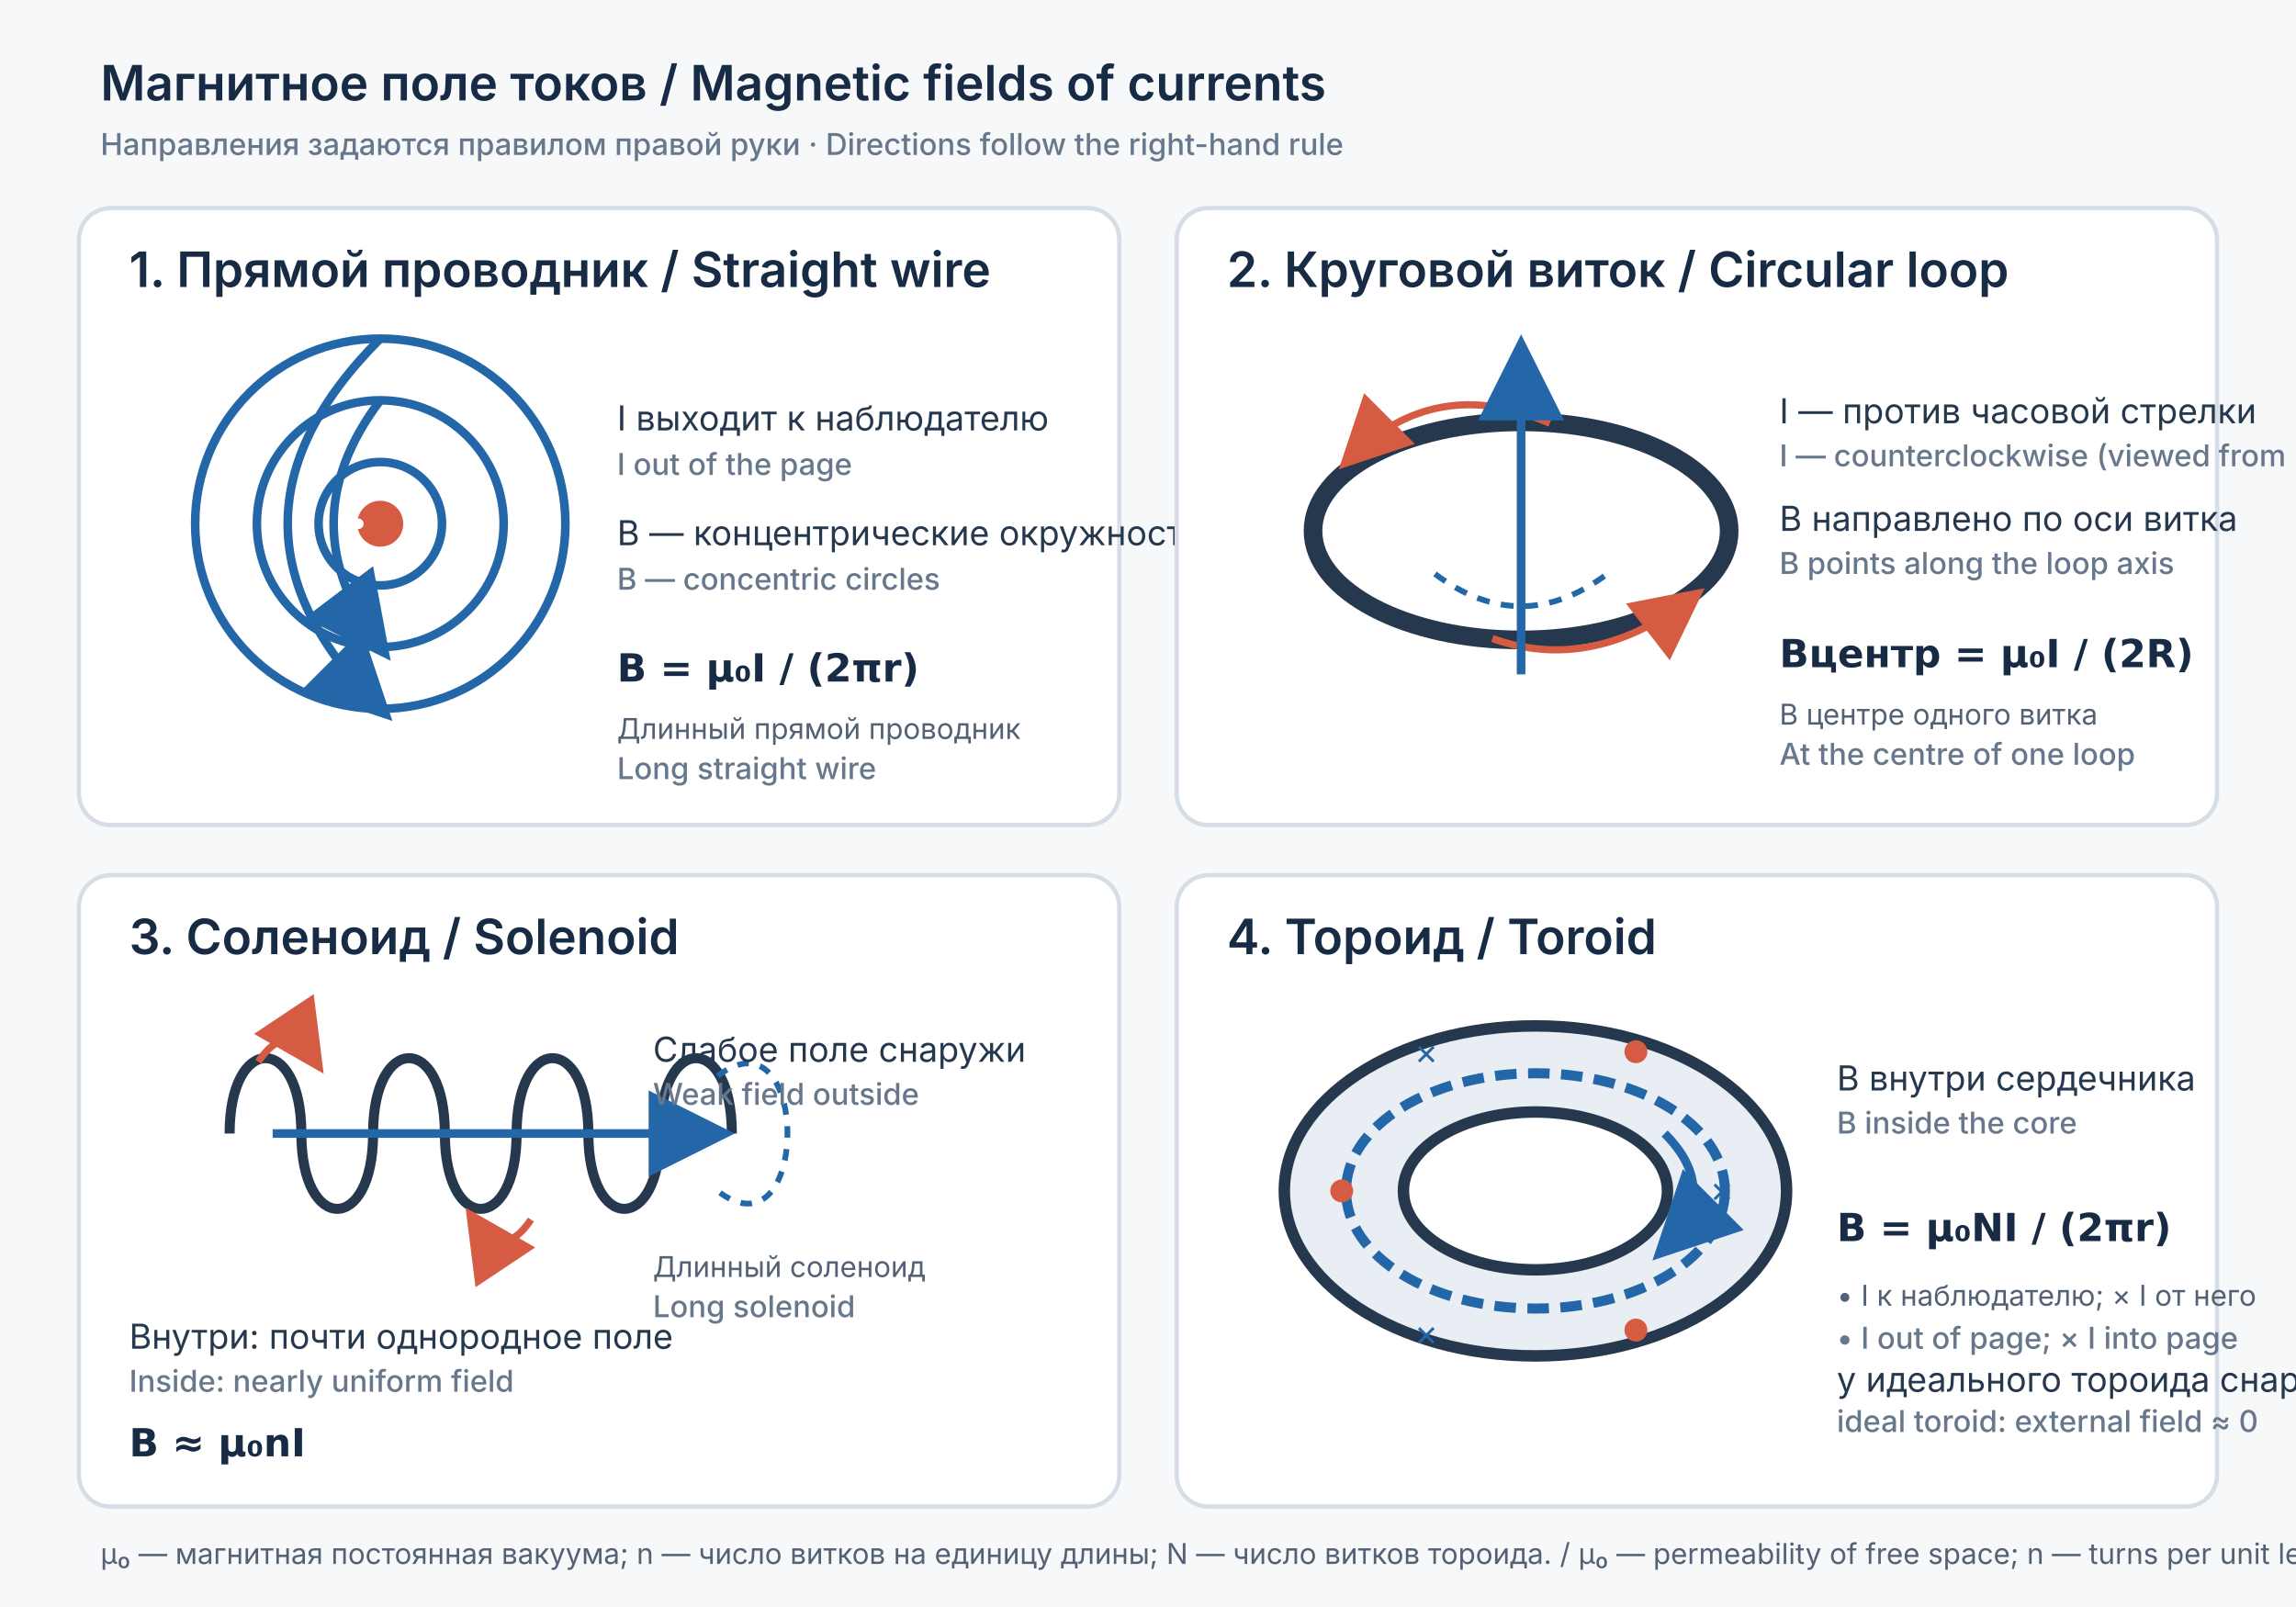
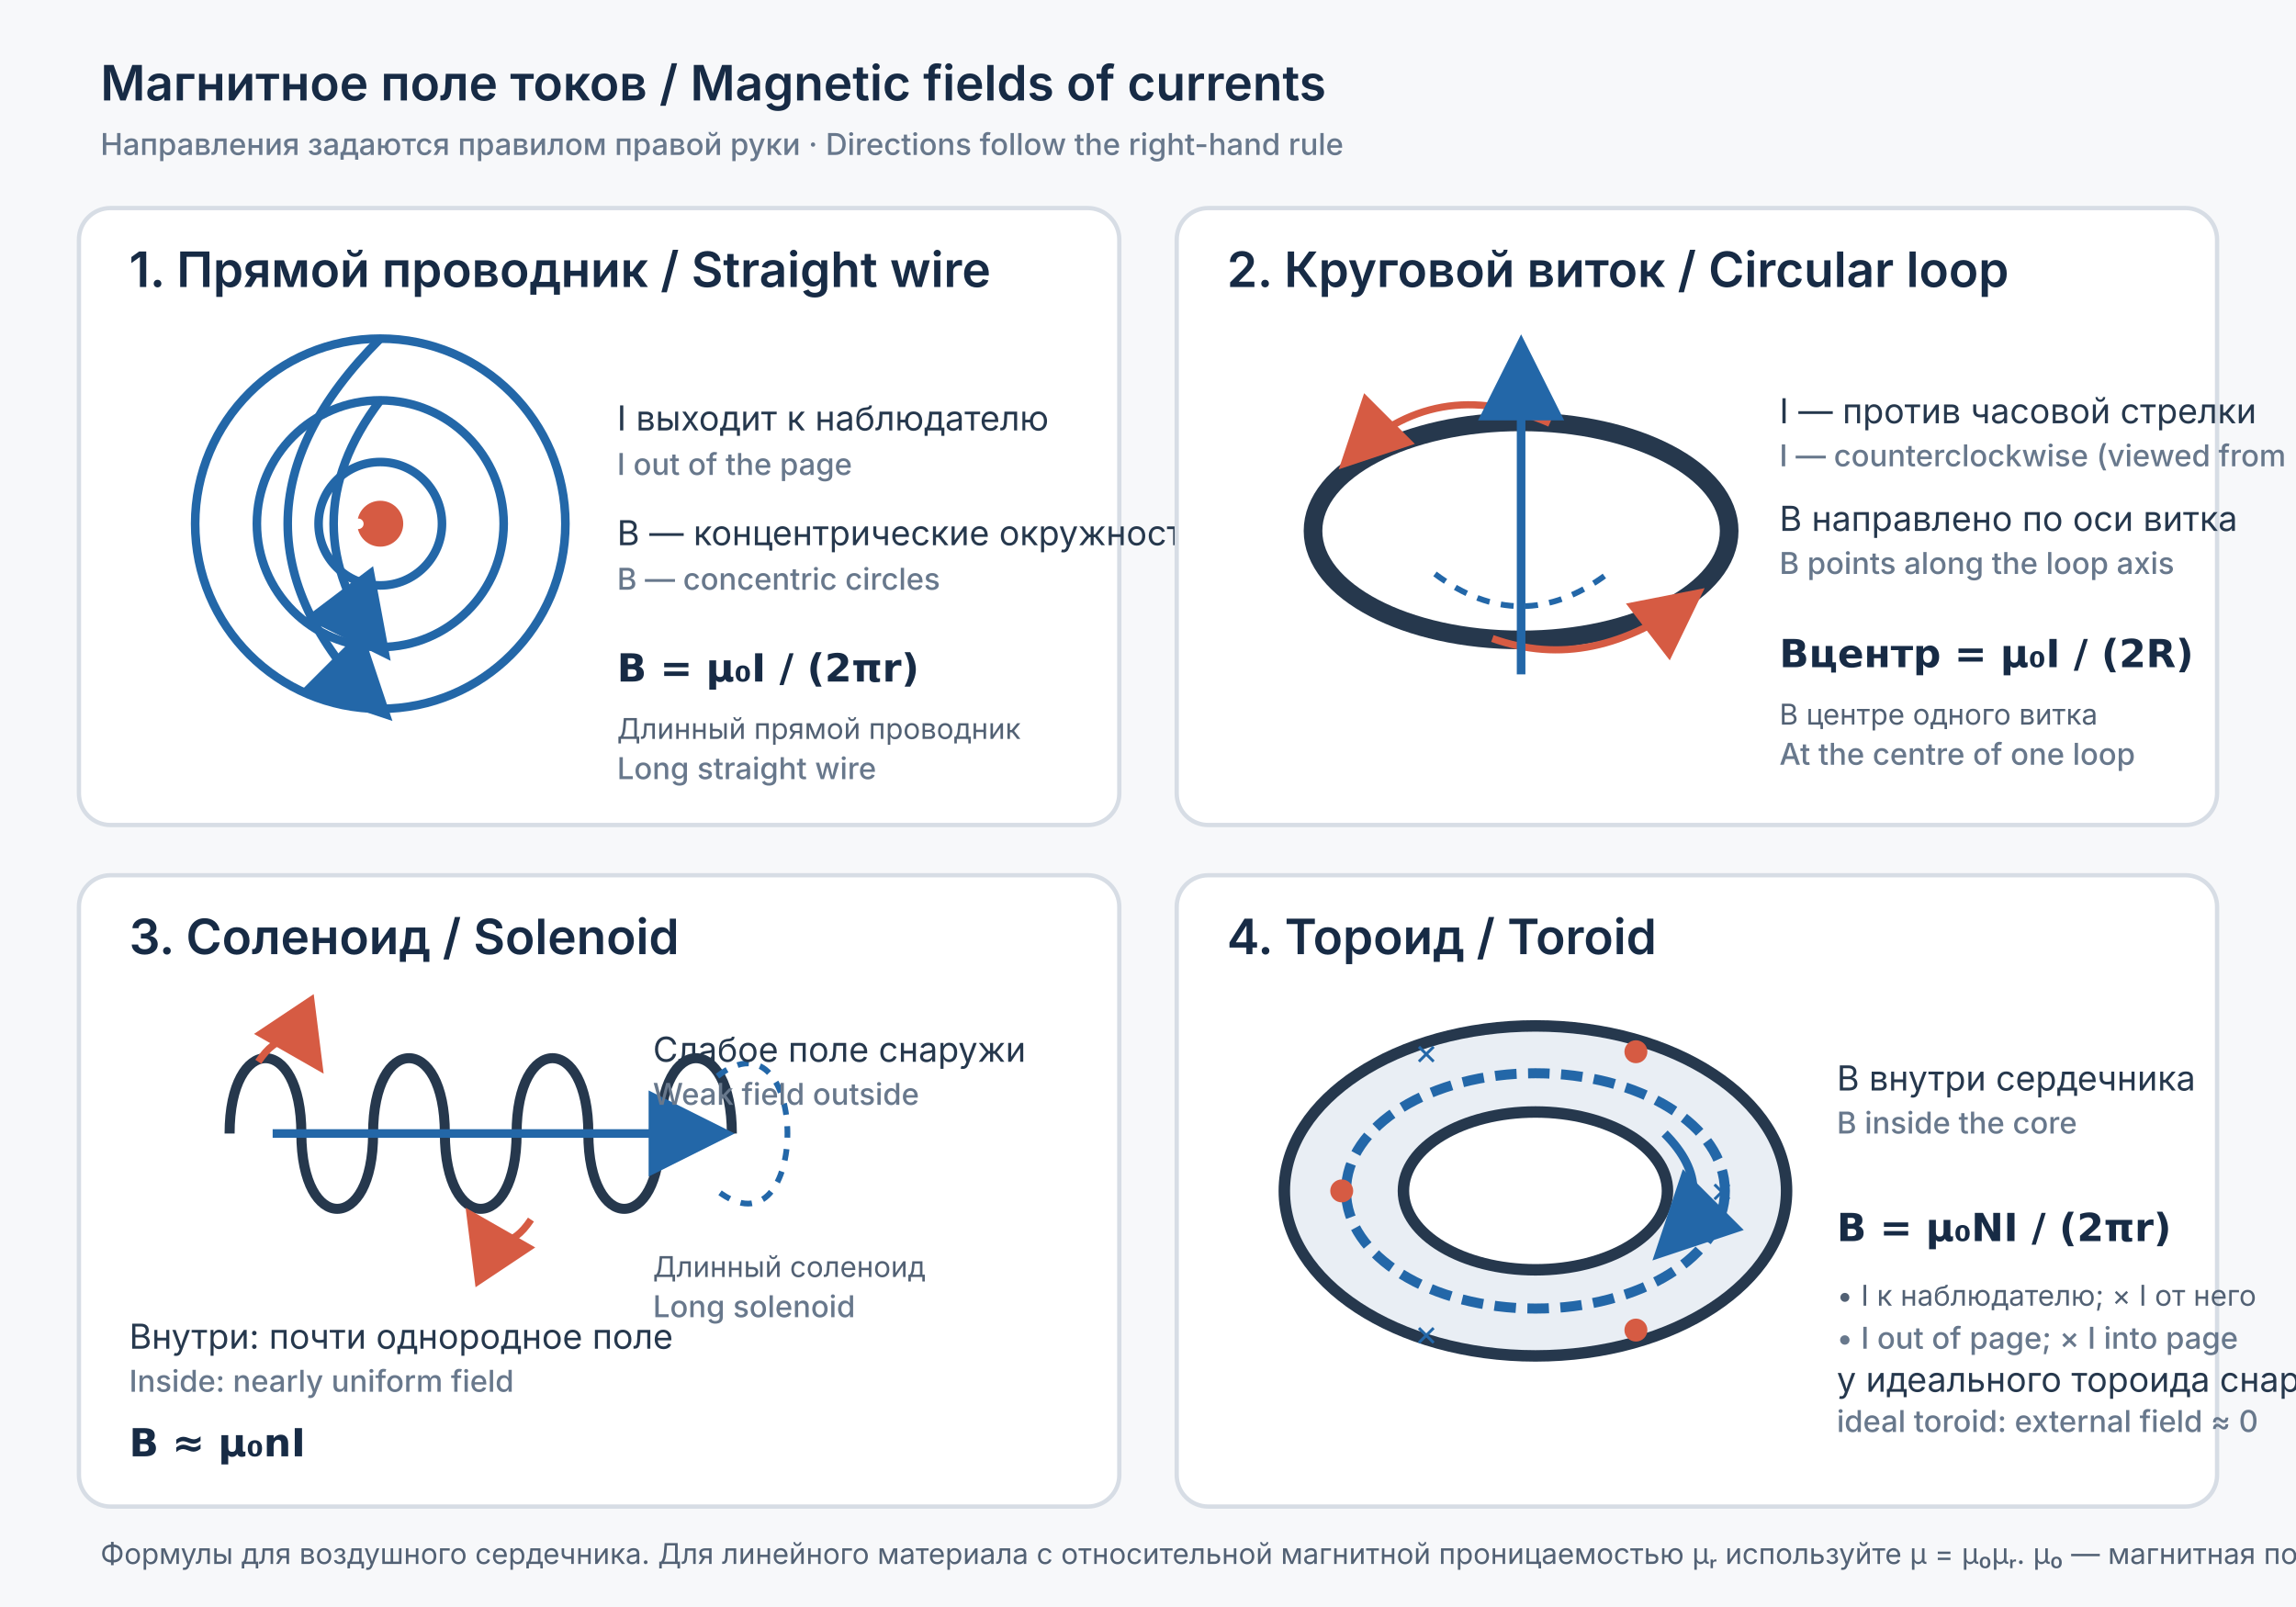
<svg xmlns="http://www.w3.org/2000/svg" width="1600" height="1120" viewBox="0 0 1600 1120" role="img" aria-labelledby="t d">
  <defs>
    <marker id="arr" markerWidth="10" markerHeight="10" refX="8" refY="5" orient="auto">
      <path d="M0 0L10 5L0 10Z" fill="#d65b43" />
    </marker>
    <marker id="blue" markerWidth="10" markerHeight="10" refX="8" refY="5" orient="auto">
      <path d="M0 0L10 5L0 10Z" fill="#2367a8" />
    </marker>
    <style>
 .bg{fill:#f7f8fa}.panel{fill:#fff;stroke:#d7dde5;stroke-width:3}.h{font:600 34px Inter,Arial,sans-serif;fill:#172b45}.en{font:500 21px Inter,Arial,sans-serif;fill:#68788c}.lab{font:24px Inter,Arial,sans-serif;fill:#26384d}.formula{font:600 27px 'DejaVu Sans',Arial,sans-serif;fill:#172b45}.small{font:20px Inter,Arial,sans-serif;fill:#526174}.wire{stroke:#26384d;stroke-width:13;stroke-linecap:round}.field{fill:none;stroke:#2367a8;stroke-width:6}.current{fill:none;stroke:#d65b43;stroke-width:5;marker-end:url(#arr)}.bvec{fill:none;stroke:#2367a8;stroke-width:6;marker-end:url(#blue)}
 </style>
  </defs>
  <rect class="bg" width="1600" height="1120" />
  <text x="70" y="70" class="h">Магнитное поле токов / Magnetic fields of currents</text>
  <text x="70" y="108" class="en">Направления задаются правилом правой руки · Directions follow the right-hand rule</text>
  <rect class="panel" x="55" y="145" width="725" height="430" rx="22" />
  <text class="h" x="90" y="200">1. Прямой проводник / Straight wire</text>
  <circle cx="265" cy="365" r="16" fill="#d65b43" />
  <circle cx="265" cy="365" r="43" class="field" />
  <circle cx="265" cy="365" r="86" class="field" />
  <circle cx="265" cy="365" r="129" class="field" />
  <path d="M265 279 Q200 365 265 451" fill="none" stroke="#2367a8" stroke-width="6" marker-end="url(#blue)" />
  <path d="M265 236 Q136 365 265 494" fill="none" stroke="#2367a8" stroke-width="6" marker-end="url(#blue)" />
  <text x="245" y="374" font-size="27" font-weight="700" fill="#fff">•</text>
  <text class="lab" x="430" y="300">I выходит к наблюдателю</text>
  <text class="en" x="430" y="331">I out of the page</text>
  <text class="lab" x="430" y="380">B — концентрические окружности</text>
  <text class="en" x="430" y="411">B — concentric circles</text>
  <text class="formula" x="430" y="475">B = μ₀I / (2πr)</text>
  <text class="small" x="430" y="515">Длинный прямой проводник</text>
  <text class="en" x="430" y="543">Long straight wire</text>
  <rect class="panel" x="820" y="145" width="725" height="430" rx="22" />
  <text class="h" x="855" y="200">2. Круговой виток / Circular loop</text>
  <ellipse cx="1060" cy="370" rx="145" ry="76" fill="none" stroke="#26384d" stroke-width="13" />
  <path d="M1080 295 Q1000 260 940 320" fill="none" stroke="#d65b43" stroke-width="5" marker-end="url(#arr)" />
  <path d="M1040 445 Q1110 470 1180 416" fill="none" stroke="#d65b43" stroke-width="5" marker-end="url(#arr)" />
  <path d="M1060 470 L1060 245" class="bvec" />
  <path d="M1000 400 Q1060 445 1120 400" fill="none" stroke="#2367a8" stroke-width="4" stroke-dasharray="9 8" />
  <text class="lab" x="1240" y="295">I — против часовой стрелки</text>
  <text class="en" x="1240" y="325">I — counterclockwise (viewed from +axis)</text>
  <text class="lab" x="1240" y="370">B направлено по оси витка</text>
  <text class="en" x="1240" y="400">B points along the loop axis</text>
  <text class="formula" x="1240" y="465">Bцентр = μ₀I / (2R)</text>
  <text class="small" x="1240" y="505">В центре одного витка</text>
  <text class="en" x="1240" y="533">At the centre of one loop</text>
  <rect class="panel" x="55" y="610" width="725" height="440" rx="22" />
  <text class="h" x="90" y="665">3. Соленоид / Solenoid</text>
  <g fill="none" stroke="#26384d" stroke-width="7">
    <path d="M160 790 C160 720 210 720 210 790 S260 860 260 790 S310 720 310 790 S360 860 360 790 S410 720 410 790 S460 860 460 790 S510 720 510 790" />
  </g>
  <path d="M190 790 H500" class="bvec" />
  <path d="M500 750 C565 700 565 880 500 830" fill="none" stroke="#2367a8" stroke-width="4" stroke-dasharray="8 8" />
  <path d="M180 740 Q200 710 220 740" class="current" />
  <path d="M370 850 Q350 880 330 850" class="current" />
  <text class="lab" x="90" y="940">Внутри: почти однородное поле</text>
  <text class="en" x="90" y="970">Inside: nearly uniform field</text>
  <text class="formula" x="90" y="1015">B ≈ μ₀nI</text>
  <text class="lab" x="455" y="740">Слабое поле снаружи</text>
  <text class="en" x="455" y="770">Weak field outside</text>
  <text class="small" x="455" y="890">Длинный соленоид</text>
  <text class="en" x="455" y="918">Long solenoid</text>
  <rect class="panel" x="820" y="610" width="725" height="440" rx="22" />
  <text class="h" x="855" y="665">4. Тороид / Toroid</text>
  <ellipse cx="1070" cy="830" rx="175" ry="115" fill="#e9eef4" stroke="#26384d" stroke-width="8" />
  <ellipse cx="1070" cy="830" rx="92" ry="55" fill="#fff" stroke="#26384d" stroke-width="8" />
  <ellipse cx="1070" cy="830" rx="132" ry="82" fill="none" stroke="#2367a8" stroke-width="7" stroke-dasharray="15 8" />
  <path d="M1160 790 Q1200 830 1160 870" class="bvec" />
  <g fill="#d65b43">
    <circle cx="935" cy="830" r="8" />
    <circle cx="1140" cy="733" r="8" />
    <circle cx="1140" cy="927" r="8" />
  </g>
  <g fill="#2367a8" font-size="28" font-weight="700">
    <text x="986" y="744">×</text>
    <text x="1192" y="840">×</text>
    <text x="986" y="940">×</text>
  </g>
  <text class="lab" x="1280" y="760">B внутри сердечника</text>
  <text class="en" x="1280" y="790">B inside the core</text>
  <text class="formula" x="1280" y="865">B = μ₀NI / (2πr)</text>
  <text class="small" x="1280" y="910">• I к наблюдателю; × I от него</text>
  <text class="en" x="1280" y="940">• I out of page; × I into page</text>
  <text class="lab" x="1280" y="970">у идеального тороида снаружи поле ≈ 0</text>
  <text class="en" x="1280" y="998">ideal toroid: external field ≈ 0</text>
-   <text class="small" x="70" y="1090">μ₀ — магнитная постоянная вакуума; n — число витков на единицу длины; N — число витков тороида. / μ₀ — permeability of free space; n — turns per unit length; N — toroid turns.</text>
+   <text class="small" x="70" y="1090">Формулы для воздушного сердечника. Для линейного материала с относительной магнитной проницаемостью μᵣ используйте μ = μ₀μᵣ. μ₀ — магнитная постоянная вакуума; n — число витков на единицу длины; N — число витков тороида. / Formulas assume an air core. For a linear core material with relative permeability μᵣ, use μ = μ₀μᵣ. μ₀ is the permeability of free space; n is turns per unit length; N is the number of toroid turns.</text>
</svg>
